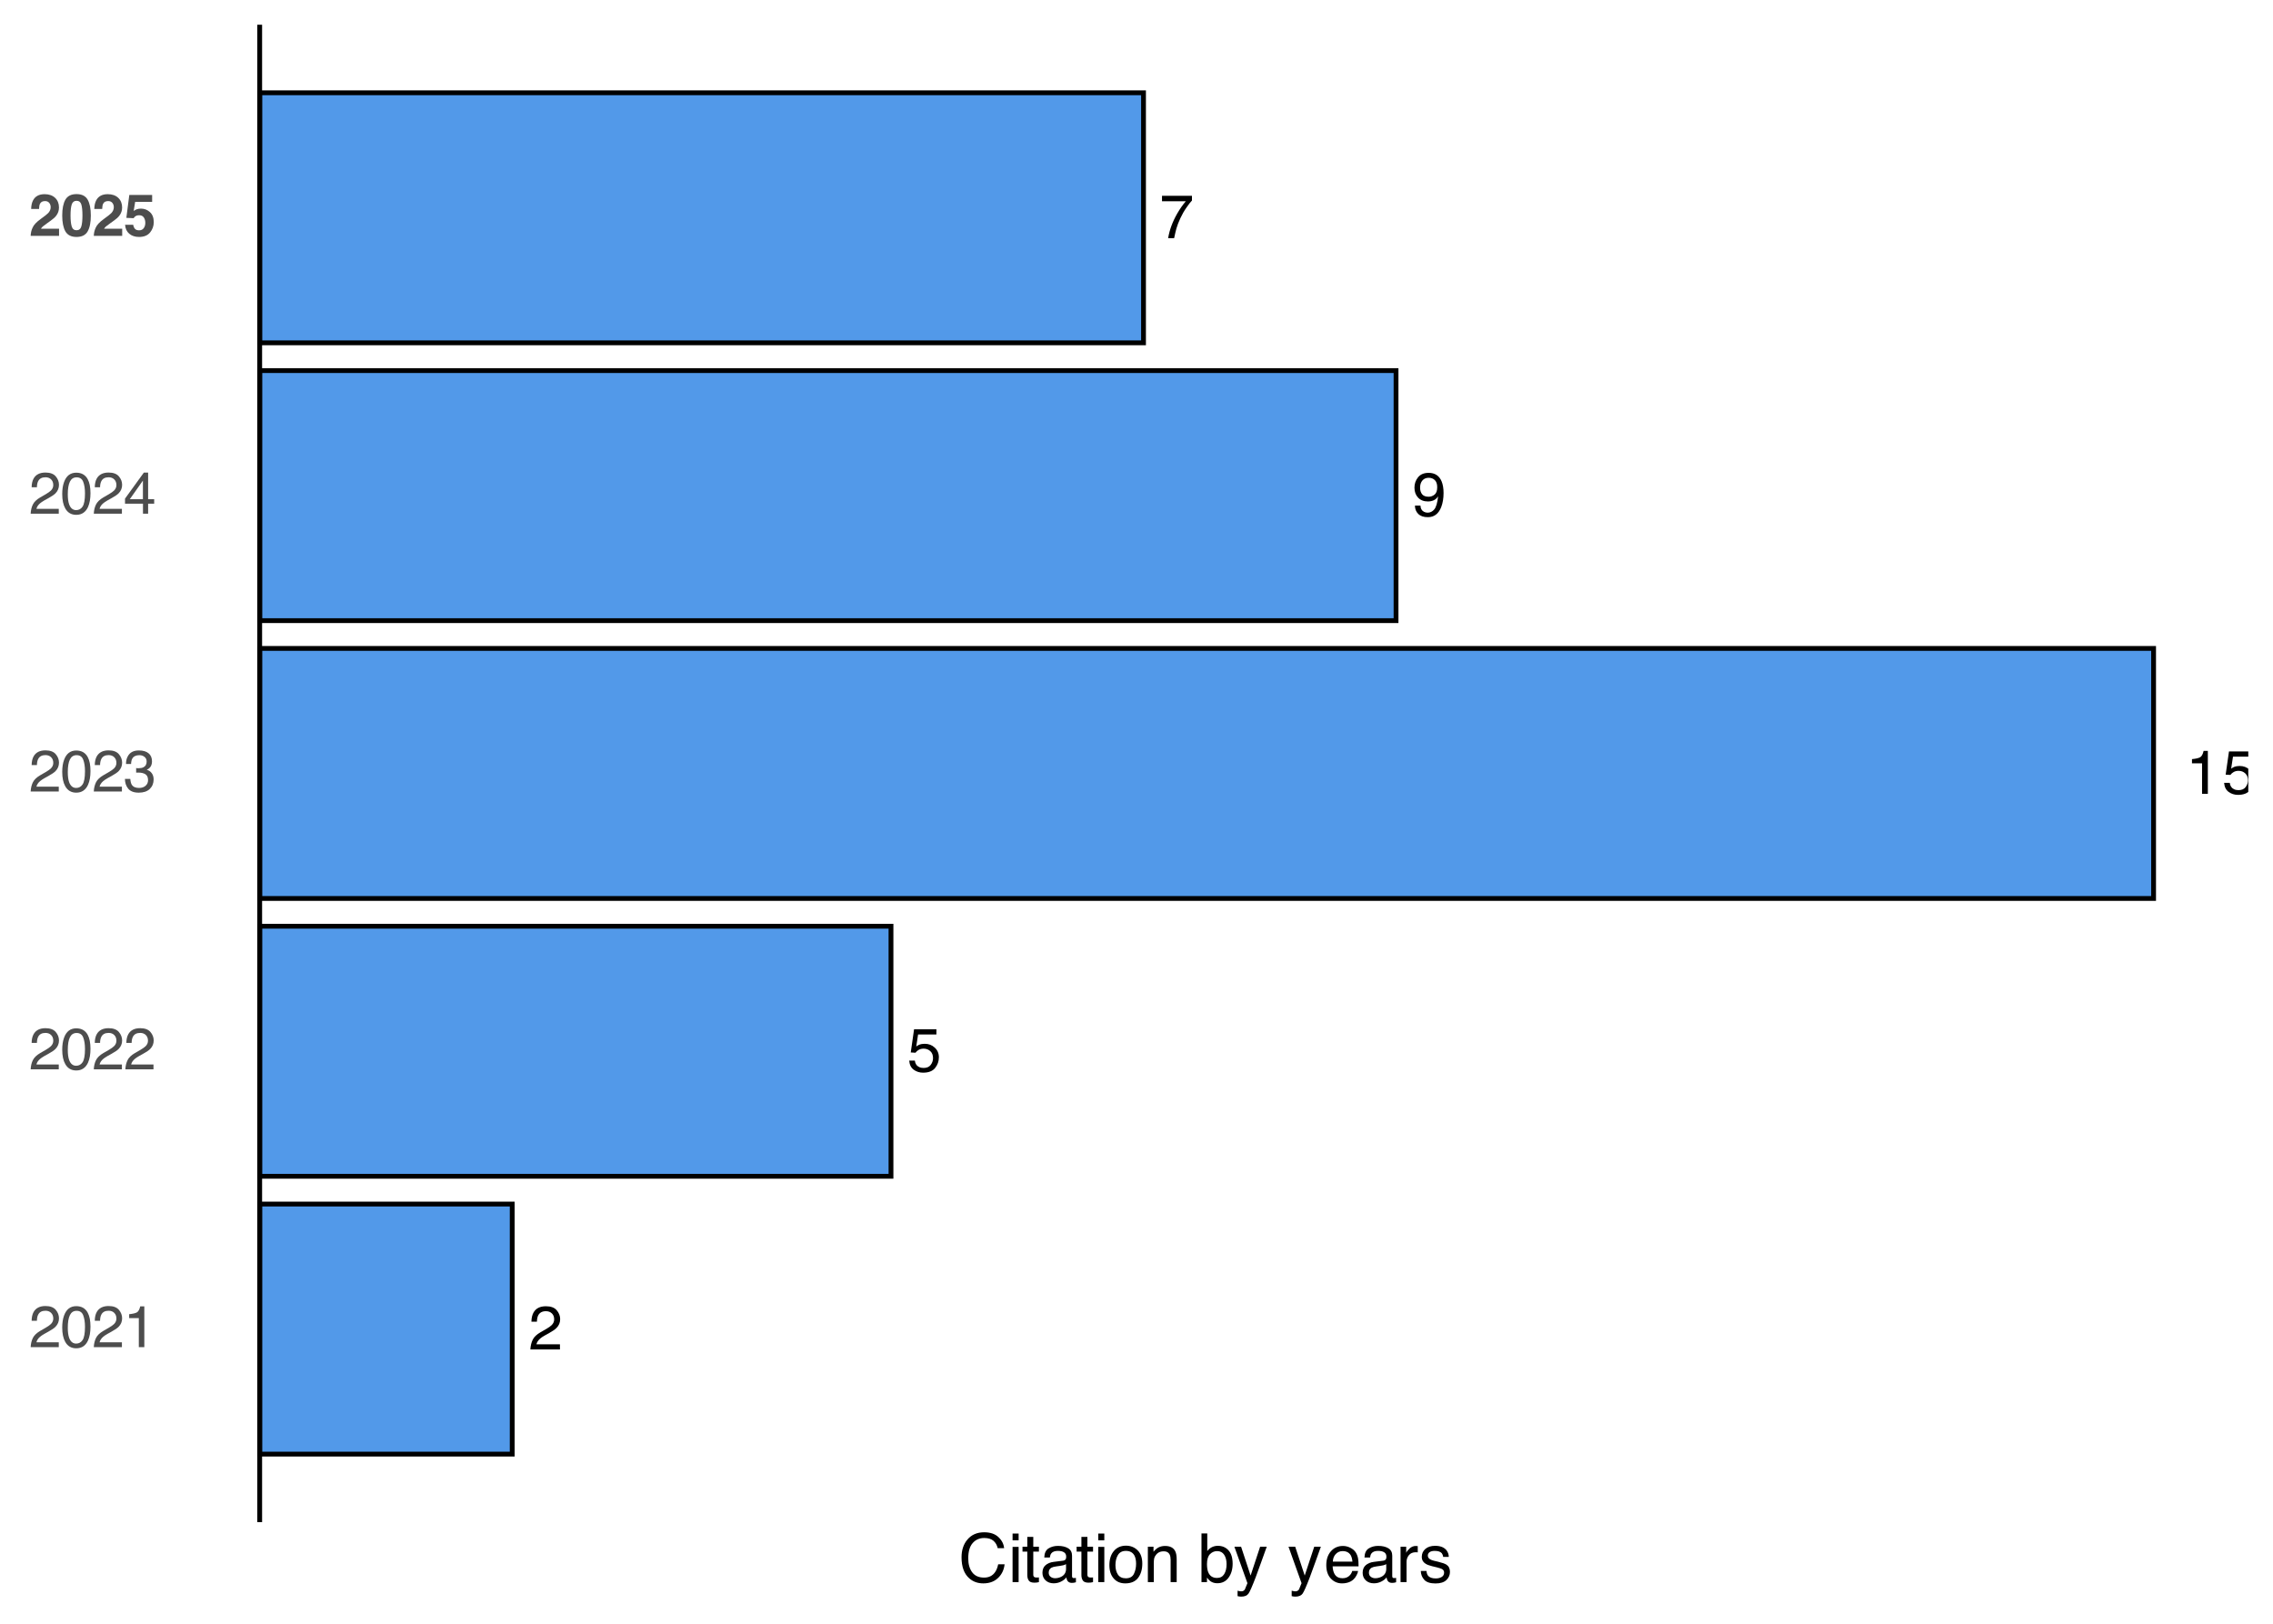
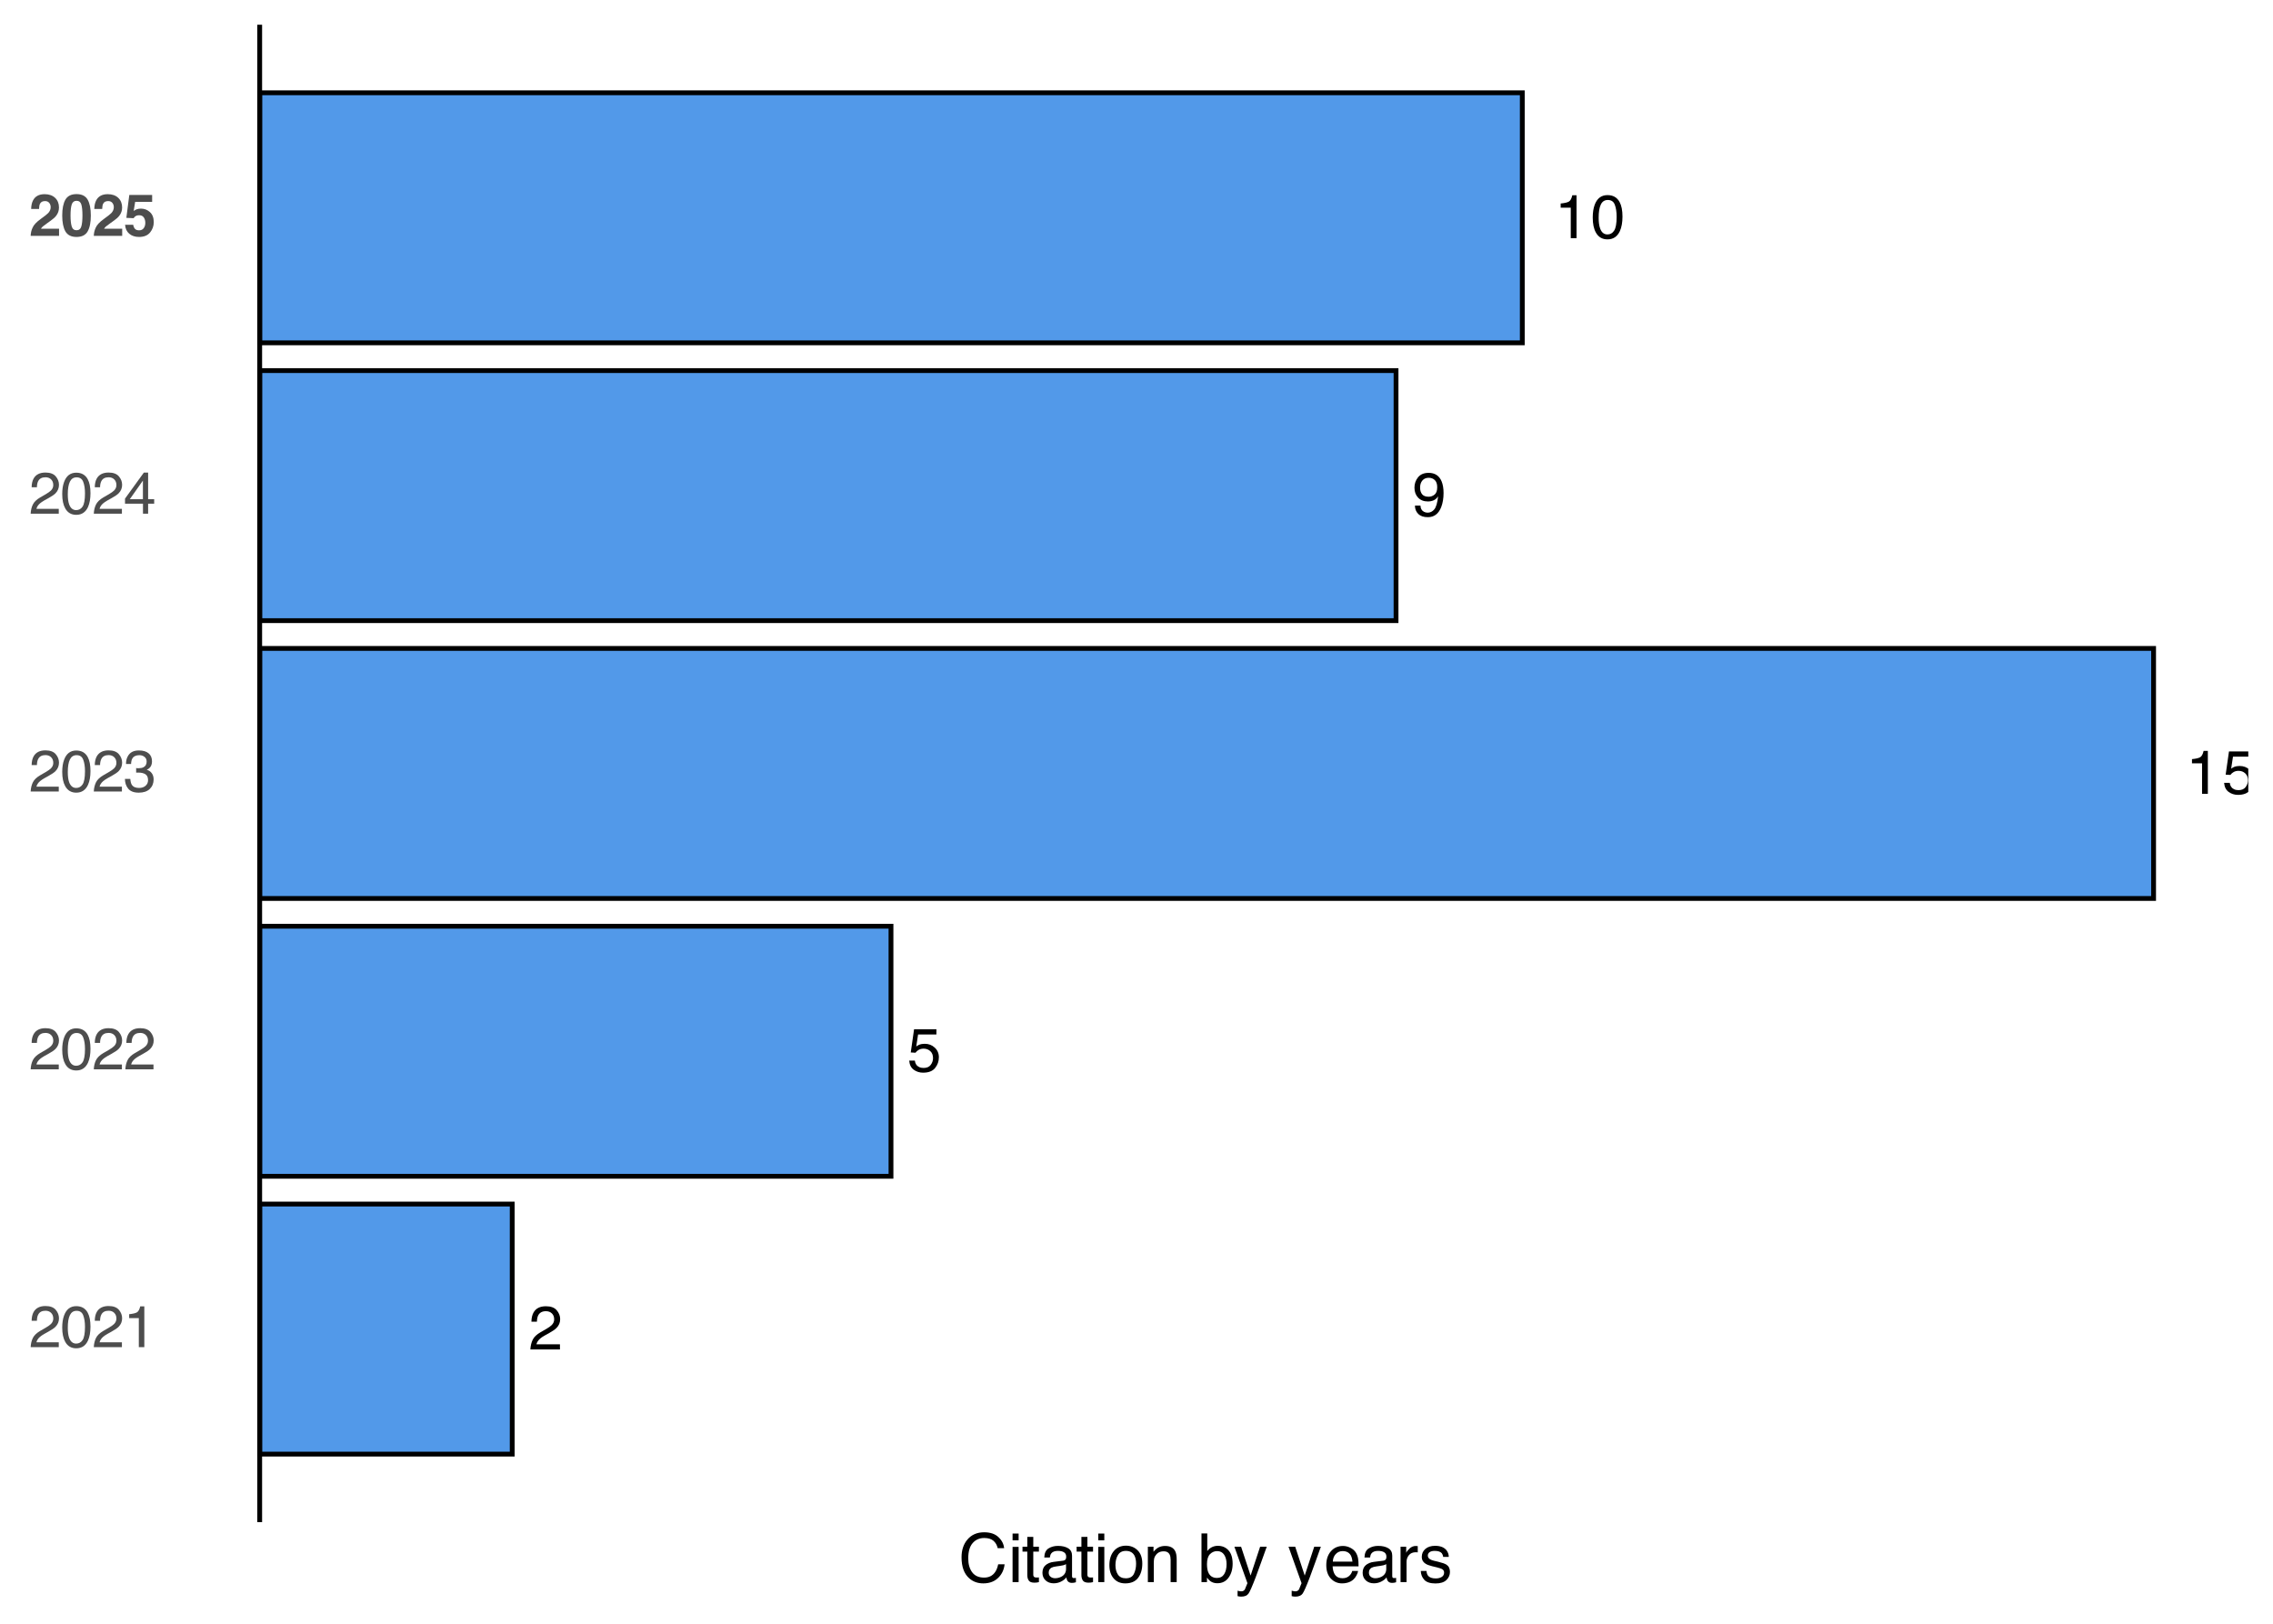
<svg xmlns="http://www.w3.org/2000/svg" xmlns:xlink="http://www.w3.org/1999/xlink" width="504" height="360" viewBox="0 0 504 360">
  <defs>
    <g>
      <g id="glyph-0-0">
        <path d="M 0.438 0 L 0.438 -9.797 L 8.219 -9.797 L 8.219 0 Z M 6.984 -1.234 L 6.984 -8.562 L 1.672 -8.562 L 1.672 -1.234 Z M 6.984 -1.234 " />
      </g>
      <g id="glyph-0-1">
        <path d="M 0.422 0 C 0.473 -0.82 0.645 -1.535 0.938 -2.141 C 1.227 -2.754 1.805 -3.312 2.672 -3.812 L 3.953 -4.547 C 4.523 -4.879 4.926 -5.164 5.156 -5.406 C 5.52 -5.77 5.703 -6.191 5.703 -6.672 C 5.703 -7.223 5.535 -7.66 5.203 -7.984 C 4.867 -8.316 4.426 -8.484 3.875 -8.484 C 3.051 -8.484 2.477 -8.172 2.156 -7.547 C 1.988 -7.211 1.895 -6.75 1.875 -6.156 L 0.656 -6.156 C 0.676 -6.988 0.832 -7.664 1.125 -8.188 C 1.645 -9.113 2.562 -9.578 3.875 -9.578 C 4.969 -9.578 5.766 -9.281 6.266 -8.688 C 6.773 -8.102 7.031 -7.445 7.031 -6.719 C 7.031 -5.957 6.758 -5.305 6.219 -4.766 C 5.906 -4.441 5.348 -4.055 4.547 -3.609 L 3.641 -3.109 C 3.203 -2.867 2.859 -2.641 2.609 -2.422 C 2.16 -2.035 1.879 -1.609 1.766 -1.141 L 6.984 -1.141 L 6.984 0 Z M 0.422 0 " />
      </g>
      <g id="glyph-0-2">
        <path d="M 1.688 -2.438 C 1.77 -1.75 2.086 -1.273 2.641 -1.016 C 2.922 -0.879 3.25 -0.812 3.625 -0.812 C 4.332 -0.812 4.859 -1.035 5.203 -1.484 C 5.547 -1.941 5.719 -2.445 5.719 -3 C 5.719 -3.664 5.516 -4.18 5.109 -4.547 C 4.703 -4.91 4.211 -5.094 3.641 -5.094 C 3.234 -5.094 2.879 -5.008 2.578 -4.844 C 2.285 -4.688 2.035 -4.469 1.828 -4.188 L 0.781 -4.25 L 1.516 -9.391 L 6.469 -9.391 L 6.469 -8.234 L 2.406 -8.234 L 2 -5.578 C 2.227 -5.742 2.441 -5.867 2.641 -5.953 C 2.992 -6.098 3.406 -6.172 3.875 -6.172 C 4.75 -6.172 5.488 -5.891 6.094 -5.328 C 6.707 -4.766 7.016 -4.051 7.016 -3.188 C 7.016 -2.281 6.734 -1.484 6.172 -0.797 C 5.617 -0.109 4.727 0.234 3.5 0.234 C 2.727 0.234 2.039 0.012 1.438 -0.422 C 0.844 -0.859 0.508 -1.531 0.438 -2.438 Z M 1.688 -2.438 " />
      </g>
      <g id="glyph-0-3">
        <path d="M 1.312 -6.766 L 1.312 -7.688 C 2.176 -7.77 2.781 -7.91 3.125 -8.109 C 3.469 -8.305 3.723 -8.773 3.891 -9.516 L 4.828 -9.516 L 4.828 0 L 3.547 0 L 3.547 -6.766 Z M 1.312 -6.766 " />
      </g>
      <g id="glyph-0-4">
        <path d="M 1.812 -2.312 C 1.844 -1.645 2.098 -1.188 2.578 -0.938 C 2.828 -0.801 3.102 -0.734 3.406 -0.734 C 3.977 -0.734 4.469 -0.973 4.875 -1.453 C 5.281 -1.93 5.566 -2.898 5.734 -4.359 C 5.461 -3.941 5.129 -3.645 4.734 -3.469 C 4.348 -3.301 3.926 -3.219 3.469 -3.219 C 2.551 -3.219 1.82 -3.504 1.281 -4.078 C 0.75 -4.648 0.484 -5.383 0.484 -6.281 C 0.484 -7.156 0.75 -7.922 1.281 -8.578 C 1.812 -9.234 2.594 -9.562 3.625 -9.562 C 5.008 -9.562 5.969 -8.938 6.5 -7.688 C 6.789 -6.988 6.938 -6.125 6.938 -5.094 C 6.938 -3.926 6.766 -2.891 6.422 -1.984 C 5.836 -0.484 4.848 0.266 3.453 0.266 C 2.516 0.266 1.801 0.02 1.312 -0.469 C 0.832 -0.957 0.594 -1.57 0.594 -2.312 Z M 3.641 -4.266 C 4.109 -4.266 4.539 -4.422 4.938 -4.734 C 5.332 -5.047 5.531 -5.594 5.531 -6.375 C 5.531 -7.082 5.352 -7.609 5 -7.953 C 4.645 -8.297 4.191 -8.469 3.641 -8.469 C 3.055 -8.469 2.594 -8.27 2.25 -7.875 C 1.906 -7.477 1.734 -6.953 1.734 -6.297 C 1.734 -5.68 1.883 -5.188 2.188 -4.812 C 2.488 -4.445 2.973 -4.266 3.641 -4.266 Z M 3.641 -4.266 " />
      </g>
      <g id="glyph-0-5">
-         <path d="M 7.141 -9.391 L 7.141 -8.344 C 6.836 -8.039 6.43 -7.52 5.922 -6.781 C 5.41 -6.051 4.957 -5.258 4.562 -4.406 C 4.176 -3.57 3.883 -2.812 3.688 -2.125 C 3.562 -1.688 3.395 -0.977 3.188 0 L 1.859 0 C 2.16 -1.82 2.828 -3.633 3.859 -5.438 C 4.473 -6.5 5.113 -7.414 5.781 -8.188 L 0.5 -8.188 L 0.5 -9.391 Z M 7.141 -9.391 " />
+         <path d="M 3.688 -9.547 C 4.926 -9.547 5.82 -9.035 6.375 -8.016 C 6.801 -7.234 7.016 -6.156 7.016 -4.781 C 7.016 -3.488 6.82 -2.414 6.438 -1.562 C 5.875 -0.344 4.957 0.266 3.688 0.266 C 2.539 0.266 1.688 -0.234 1.125 -1.234 C 0.656 -2.066 0.422 -3.18 0.422 -4.578 C 0.422 -5.66 0.562 -6.594 0.844 -7.375 C 1.375 -8.82 2.32 -9.547 3.688 -9.547 Z M 3.688 -0.828 C 4.301 -0.828 4.789 -1.102 5.156 -1.656 C 5.531 -2.207 5.719 -3.234 5.719 -4.734 C 5.719 -5.828 5.582 -6.723 5.312 -7.422 C 5.051 -8.117 4.535 -8.469 3.766 -8.469 C 3.055 -8.469 2.539 -8.133 2.219 -7.469 C 1.895 -6.801 1.734 -5.82 1.734 -4.531 C 1.734 -3.562 1.836 -2.781 2.047 -2.188 C 2.359 -1.281 2.906 -0.828 3.688 -0.828 Z M 3.688 -0.828 " />
      </g>
      <g id="glyph-1-0">
        <path d="M 0.422 0 L 0.422 -9.328 L 7.828 -9.328 L 7.828 0 Z M 6.656 -1.172 L 6.656 -8.156 L 1.594 -8.156 L 1.594 -1.172 Z M 6.656 -1.172 " />
      </g>
      <g id="glyph-1-1">
        <path d="M 0.406 0 C 0.445 -0.781 0.609 -1.457 0.891 -2.031 C 1.172 -2.613 1.723 -3.145 2.547 -3.625 L 3.766 -4.328 C 4.305 -4.648 4.688 -4.922 4.906 -5.141 C 5.25 -5.492 5.422 -5.895 5.422 -6.344 C 5.422 -6.875 5.258 -7.297 4.938 -7.609 C 4.625 -7.922 4.207 -8.078 3.688 -8.078 C 2.895 -8.078 2.352 -7.781 2.062 -7.188 C 1.895 -6.863 1.805 -6.422 1.797 -5.859 L 0.625 -5.859 C 0.633 -6.648 0.781 -7.297 1.062 -7.797 C 1.562 -8.68 2.438 -9.125 3.688 -9.125 C 4.727 -9.125 5.488 -8.844 5.969 -8.281 C 6.445 -7.719 6.688 -7.094 6.688 -6.406 C 6.688 -5.676 6.43 -5.051 5.922 -4.531 C 5.629 -4.227 5.098 -3.863 4.328 -3.438 L 3.453 -2.953 C 3.047 -2.723 2.723 -2.504 2.484 -2.297 C 2.055 -1.93 1.789 -1.523 1.688 -1.078 L 6.641 -1.078 L 6.641 0 Z M 0.406 0 " />
      </g>
      <g id="glyph-1-2">
        <path d="M 3.516 -9.094 C 4.691 -9.094 5.539 -8.609 6.062 -7.641 C 6.469 -6.891 6.672 -5.863 6.672 -4.562 C 6.672 -3.32 6.488 -2.297 6.125 -1.484 C 5.594 -0.328 4.723 0.25 3.516 0.25 C 2.422 0.25 1.609 -0.223 1.078 -1.172 C 0.629 -1.961 0.406 -3.023 0.406 -4.359 C 0.406 -5.391 0.539 -6.273 0.812 -7.016 C 1.312 -8.398 2.211 -9.094 3.516 -9.094 Z M 3.5 -0.797 C 4.094 -0.797 4.566 -1.055 4.922 -1.578 C 5.273 -2.109 5.453 -3.086 5.453 -4.516 C 5.453 -5.547 5.32 -6.395 5.062 -7.062 C 4.812 -7.727 4.32 -8.062 3.594 -8.062 C 2.914 -8.062 2.422 -7.742 2.109 -7.109 C 1.797 -6.473 1.641 -5.539 1.641 -4.312 C 1.641 -3.383 1.738 -2.641 1.938 -2.078 C 2.25 -1.223 2.77 -0.797 3.5 -0.797 Z M 3.5 -0.797 " />
      </g>
      <g id="glyph-1-3">
        <path d="M 1.25 -6.438 L 1.25 -7.312 C 2.07 -7.395 2.645 -7.531 2.969 -7.719 C 3.289 -7.906 3.535 -8.348 3.703 -9.047 L 4.609 -9.047 L 4.609 0 L 3.391 0 L 3.391 -6.438 Z M 1.25 -6.438 " />
      </g>
      <g id="glyph-1-4">
        <path d="M 3.375 0.25 C 2.301 0.25 1.52 -0.047 1.031 -0.641 C 0.551 -1.234 0.312 -1.953 0.312 -2.797 L 1.5 -2.797 C 1.551 -2.203 1.66 -1.773 1.828 -1.516 C 2.129 -1.035 2.664 -0.797 3.438 -0.797 C 4.039 -0.797 4.523 -0.957 4.891 -1.281 C 5.254 -1.602 5.438 -2.016 5.438 -2.516 C 5.438 -3.141 5.242 -3.578 4.859 -3.828 C 4.473 -4.078 3.941 -4.203 3.266 -4.203 C 3.191 -4.203 3.113 -4.203 3.031 -4.203 C 2.945 -4.203 2.867 -4.203 2.797 -4.203 L 2.797 -5.203 C 2.91 -5.191 3.008 -5.18 3.094 -5.172 C 3.176 -5.172 3.266 -5.172 3.359 -5.172 C 3.785 -5.172 4.133 -5.238 4.406 -5.375 C 4.883 -5.613 5.125 -6.035 5.125 -6.641 C 5.125 -7.098 4.961 -7.445 4.641 -7.688 C 4.328 -7.938 3.953 -8.062 3.516 -8.062 C 2.754 -8.062 2.227 -7.805 1.938 -7.297 C 1.781 -7.016 1.691 -6.617 1.672 -6.109 L 0.547 -6.109 C 0.547 -6.785 0.68 -7.359 0.953 -7.828 C 1.41 -8.68 2.227 -9.109 3.406 -9.109 C 4.332 -9.109 5.047 -8.898 5.547 -8.484 C 6.055 -8.066 6.312 -7.469 6.312 -6.688 C 6.312 -6.133 6.16 -5.68 5.859 -5.328 C 5.68 -5.117 5.441 -4.953 5.141 -4.828 C 5.617 -4.691 5.992 -4.438 6.266 -4.062 C 6.535 -3.688 6.672 -3.227 6.672 -2.688 C 6.672 -1.82 6.383 -1.113 5.812 -0.562 C 5.238 -0.02 4.426 0.25 3.375 0.25 Z M 3.375 0.25 " />
      </g>
      <g id="glyph-1-5">
        <path d="M 4.297 -3.219 L 4.297 -7.344 L 1.391 -3.219 Z M 4.312 0 L 4.312 -2.219 L 0.328 -2.219 L 0.328 -3.344 L 4.5 -9.109 L 5.453 -9.109 L 5.453 -3.219 L 6.797 -3.219 L 6.797 -2.219 L 5.453 -2.219 L 5.453 0 Z M 4.312 0 " />
      </g>
      <g id="glyph-2-0">
        <path d="M 0.984 -9.359 L 8.516 -9.359 L 8.516 0 L 0.984 0 Z M 7.344 -1.172 L 7.344 -8.188 L 2.141 -8.188 L 2.141 -1.172 Z M 7.344 -1.172 " />
      </g>
      <g id="glyph-2-1">
        <path d="M 4.516 -7.328 C 4.305 -7.586 4 -7.719 3.594 -7.719 C 3.039 -7.719 2.664 -7.516 2.469 -7.109 C 2.352 -6.867 2.285 -6.488 2.266 -5.969 L 0.516 -5.969 C 0.535 -6.75 0.676 -7.383 0.938 -7.875 C 1.414 -8.789 2.27 -9.25 3.5 -9.25 C 4.477 -9.25 5.254 -8.977 5.828 -8.438 C 6.398 -7.895 6.688 -7.18 6.688 -6.297 C 6.688 -5.617 6.484 -5.016 6.078 -4.484 C 5.816 -4.129 5.379 -3.738 4.766 -3.312 L 4.047 -2.797 C 3.586 -2.473 3.273 -2.238 3.109 -2.094 C 2.941 -1.945 2.801 -1.781 2.688 -1.594 L 6.703 -1.594 L 6.703 0 L 0.406 0 C 0.426 -0.656 0.566 -1.258 0.828 -1.812 C 1.086 -2.426 1.695 -3.078 2.656 -3.766 C 3.488 -4.359 4.031 -4.785 4.281 -5.047 C 4.656 -5.441 4.844 -5.879 4.844 -6.359 C 4.844 -6.742 4.734 -7.066 4.516 -7.328 Z M 4.516 -7.328 " />
      </g>
      <g id="glyph-2-2">
        <path d="M 3.578 0.234 C 2.41 0.234 1.586 -0.176 1.109 -1 C 0.641 -1.82 0.406 -2.992 0.406 -4.516 C 0.406 -6.035 0.641 -7.207 1.109 -8.031 C 1.586 -8.852 2.41 -9.266 3.578 -9.266 C 4.754 -9.266 5.578 -8.852 6.047 -8.031 C 6.516 -7.207 6.75 -6.035 6.75 -4.516 C 6.75 -2.992 6.516 -1.82 6.047 -1 C 5.578 -0.176 4.754 0.234 3.578 0.234 Z M 4.641 -2.094 C 4.805 -2.645 4.891 -3.453 4.891 -4.516 C 4.891 -5.617 4.805 -6.438 4.641 -6.969 C 4.473 -7.508 4.117 -7.781 3.578 -7.781 C 3.047 -7.781 2.691 -7.508 2.516 -6.969 C 2.336 -6.438 2.25 -5.617 2.25 -4.516 C 2.25 -3.453 2.336 -2.641 2.516 -2.078 C 2.691 -1.523 3.047 -1.25 3.578 -1.25 C 4.117 -1.25 4.473 -1.531 4.641 -2.094 Z M 4.641 -2.094 " />
      </g>
      <g id="glyph-2-3">
        <path d="M 3.469 -4.578 C 3.25 -4.578 3.055 -4.547 2.891 -4.484 C 2.609 -4.379 2.395 -4.191 2.25 -3.922 L 0.625 -4 L 1.281 -9.078 L 6.344 -9.078 L 6.344 -7.547 L 2.578 -7.547 L 2.25 -5.531 C 2.531 -5.719 2.75 -5.836 2.906 -5.891 C 3.164 -5.992 3.484 -6.047 3.859 -6.047 C 4.629 -6.047 5.297 -5.785 5.859 -5.266 C 6.422 -4.754 6.703 -4.016 6.703 -3.047 C 6.703 -2.191 6.43 -1.43 5.891 -0.766 C 5.348 -0.098 4.531 0.234 3.438 0.234 C 2.562 0.234 1.844 0 1.281 -0.469 C 0.719 -0.938 0.406 -1.602 0.344 -2.469 L 2.141 -2.469 C 2.211 -2.07 2.348 -1.766 2.547 -1.547 C 2.754 -1.336 3.055 -1.234 3.453 -1.234 C 3.898 -1.234 4.238 -1.391 4.469 -1.703 C 4.707 -2.016 4.828 -2.41 4.828 -2.891 C 4.828 -3.359 4.719 -3.754 4.5 -4.078 C 4.281 -4.41 3.938 -4.578 3.469 -4.578 Z M 3.469 -4.578 " />
      </g>
      <g id="glyph-3-0">
        <path d="M 0.484 0 L 0.484 -10.766 L 9.031 -10.766 L 9.031 0 Z M 7.672 -1.344 L 7.672 -9.406 L 1.828 -9.406 L 1.828 -1.344 Z M 7.672 -1.344 " />
      </g>
      <g id="glyph-3-1">
        <path d="M 5.672 -11.047 C 7.035 -11.047 8.094 -10.688 8.844 -9.969 C 9.594 -9.258 10.008 -8.445 10.094 -7.531 L 8.672 -7.531 C 8.516 -8.219 8.195 -8.766 7.719 -9.172 C 7.238 -9.578 6.562 -9.781 5.688 -9.781 C 4.633 -9.781 3.781 -9.406 3.125 -8.656 C 2.469 -7.914 2.141 -6.781 2.141 -5.25 C 2.141 -3.988 2.43 -2.961 3.016 -2.172 C 3.609 -1.391 4.488 -1 5.656 -1 C 6.727 -1 7.547 -1.41 8.109 -2.234 C 8.41 -2.672 8.633 -3.242 8.781 -3.953 L 10.203 -3.953 C 10.078 -2.816 9.656 -1.867 8.938 -1.109 C 8.082 -0.18 6.93 0.281 5.484 0.281 C 4.234 0.281 3.188 -0.098 2.344 -0.859 C 1.219 -1.859 0.656 -3.406 0.656 -5.5 C 0.656 -7.082 1.078 -8.379 1.922 -9.391 C 2.828 -10.492 4.078 -11.047 5.672 -11.047 Z M 5.391 -11.047 Z M 5.391 -11.047 " />
      </g>
      <g id="glyph-3-2">
        <path d="M 0.969 -7.812 L 2.312 -7.812 L 2.312 0 L 0.969 0 Z M 0.969 -10.766 L 2.312 -10.766 L 2.312 -9.266 L 0.969 -9.266 Z M 0.969 -10.766 " />
      </g>
      <g id="glyph-3-3">
        <path d="M 1.234 -10.031 L 2.562 -10.031 L 2.562 -7.844 L 3.812 -7.844 L 3.812 -6.766 L 2.562 -6.766 L 2.562 -1.641 C 2.562 -1.367 2.656 -1.188 2.844 -1.094 C 2.945 -1.039 3.117 -1.016 3.359 -1.016 C 3.422 -1.016 3.488 -1.016 3.562 -1.016 C 3.633 -1.023 3.719 -1.035 3.812 -1.047 L 3.812 0 C 3.664 0.039 3.508 0.07 3.344 0.094 C 3.176 0.113 3 0.125 2.812 0.125 C 2.195 0.125 1.781 -0.031 1.562 -0.344 C 1.344 -0.664 1.234 -1.078 1.234 -1.578 L 1.234 -6.766 L 0.172 -6.766 L 0.172 -7.844 L 1.234 -7.844 Z M 1.234 -10.031 " />
      </g>
      <g id="glyph-3-4">
        <path d="M 1.984 -2.094 C 1.984 -1.707 2.117 -1.406 2.391 -1.188 C 2.672 -0.969 3.004 -0.859 3.391 -0.859 C 3.848 -0.859 4.297 -0.961 4.734 -1.172 C 5.461 -1.535 5.828 -2.125 5.828 -2.938 L 5.828 -3.984 C 5.672 -3.891 5.461 -3.805 5.203 -3.734 C 4.953 -3.672 4.703 -3.625 4.453 -3.594 L 3.656 -3.484 C 3.176 -3.422 2.816 -3.32 2.578 -3.188 C 2.18 -2.957 1.984 -2.594 1.984 -2.094 Z M 5.172 -4.75 C 5.473 -4.789 5.676 -4.922 5.781 -5.141 C 5.832 -5.254 5.859 -5.422 5.859 -5.641 C 5.859 -6.086 5.695 -6.41 5.375 -6.609 C 5.062 -6.816 4.609 -6.922 4.016 -6.922 C 3.328 -6.922 2.836 -6.734 2.547 -6.359 C 2.391 -6.16 2.285 -5.859 2.234 -5.453 L 1 -5.453 C 1.031 -6.422 1.344 -7.094 1.938 -7.469 C 2.539 -7.844 3.242 -8.031 4.047 -8.031 C 4.961 -8.031 5.711 -7.852 6.297 -7.5 C 6.867 -7.156 7.156 -6.609 7.156 -5.859 L 7.156 -1.344 C 7.156 -1.207 7.18 -1.098 7.234 -1.016 C 7.285 -0.93 7.406 -0.891 7.594 -0.891 C 7.645 -0.891 7.707 -0.895 7.781 -0.906 C 7.852 -0.914 7.93 -0.926 8.016 -0.938 L 8.016 0.031 C 7.816 0.094 7.66 0.129 7.547 0.141 C 7.441 0.16 7.297 0.172 7.109 0.172 C 6.66 0.172 6.332 0.008 6.125 -0.312 C 6.02 -0.488 5.941 -0.734 5.891 -1.047 C 5.629 -0.691 5.242 -0.383 4.734 -0.125 C 4.234 0.133 3.68 0.266 3.078 0.266 C 2.348 0.266 1.75 0.043 1.281 -0.391 C 0.82 -0.836 0.594 -1.395 0.594 -2.062 C 0.594 -2.789 0.82 -3.352 1.281 -3.75 C 1.738 -4.145 2.332 -4.391 3.062 -4.484 Z M 4.078 -8.031 Z M 4.078 -8.031 " />
      </g>
      <g id="glyph-3-5">
        <path d="M 4.078 -0.844 C 4.953 -0.844 5.551 -1.172 5.875 -1.828 C 6.195 -2.492 6.359 -3.234 6.359 -4.047 C 6.359 -4.785 6.242 -5.383 6.016 -5.844 C 5.641 -6.562 5 -6.922 4.094 -6.922 C 3.289 -6.922 2.703 -6.613 2.328 -6 C 1.961 -5.383 1.781 -4.641 1.781 -3.766 C 1.781 -2.93 1.961 -2.234 2.328 -1.672 C 2.703 -1.117 3.285 -0.844 4.078 -0.844 Z M 4.125 -8.078 C 5.133 -8.078 5.988 -7.738 6.688 -7.062 C 7.383 -6.383 7.734 -5.395 7.734 -4.094 C 7.734 -2.82 7.426 -1.773 6.812 -0.953 C 6.195 -0.129 5.242 0.281 3.953 0.281 C 2.879 0.281 2.023 -0.082 1.391 -0.812 C 0.754 -1.539 0.438 -2.52 0.438 -3.75 C 0.438 -5.07 0.77 -6.125 1.438 -6.906 C 2.102 -7.688 3 -8.078 4.125 -8.078 Z M 4.094 -8.031 Z M 4.094 -8.031 " />
      </g>
      <g id="glyph-3-6">
        <path d="M 0.969 -7.844 L 2.219 -7.844 L 2.219 -6.734 C 2.594 -7.191 2.984 -7.52 3.391 -7.719 C 3.805 -7.914 4.27 -8.016 4.781 -8.016 C 5.895 -8.016 6.645 -7.629 7.031 -6.859 C 7.25 -6.43 7.359 -5.82 7.359 -5.031 L 7.359 0 L 6.016 0 L 6.016 -4.938 C 6.016 -5.414 5.945 -5.801 5.812 -6.094 C 5.57 -6.582 5.145 -6.828 4.531 -6.828 C 4.219 -6.828 3.961 -6.797 3.766 -6.734 C 3.398 -6.629 3.082 -6.414 2.812 -6.094 C 2.594 -5.832 2.445 -5.562 2.375 -5.281 C 2.312 -5.008 2.281 -4.617 2.281 -4.109 L 2.281 0 L 0.969 0 Z M 4.062 -8.031 Z M 4.062 -8.031 " />
      </g>
      <g id="glyph-3-7">
</g>
      <g id="glyph-3-8">
        <path d="M 0.859 -10.797 L 2.141 -10.797 L 2.141 -6.891 C 2.43 -7.266 2.773 -7.551 3.172 -7.75 C 3.578 -7.945 4.016 -8.047 4.484 -8.047 C 5.461 -8.047 6.254 -7.707 6.859 -7.031 C 7.461 -6.363 7.766 -5.379 7.766 -4.078 C 7.766 -2.836 7.461 -1.805 6.859 -0.984 C 6.266 -0.16 5.438 0.25 4.375 0.25 C 3.781 0.25 3.273 0.102 2.859 -0.188 C 2.617 -0.352 2.359 -0.625 2.078 -1 L 2.078 0 L 0.859 0 Z M 4.297 -0.922 C 5.004 -0.922 5.535 -1.203 5.891 -1.766 C 6.242 -2.328 6.422 -3.07 6.422 -4 C 6.422 -4.832 6.242 -5.52 5.891 -6.062 C 5.535 -6.602 5.016 -6.875 4.328 -6.875 C 3.723 -6.875 3.195 -6.648 2.75 -6.203 C 2.301 -5.754 2.078 -5.02 2.078 -4 C 2.078 -3.27 2.164 -2.676 2.344 -2.219 C 2.695 -1.352 3.348 -0.922 4.297 -0.922 Z M 4.297 -0.922 " />
      </g>
      <g id="glyph-3-9">
        <path d="M 5.859 -7.844 L 7.328 -7.844 C 7.141 -7.344 6.727 -6.195 6.094 -4.406 C 5.613 -3.051 5.211 -1.953 4.891 -1.109 C 4.129 0.887 3.594 2.109 3.281 2.547 C 2.969 2.992 2.426 3.219 1.656 3.219 C 1.477 3.219 1.336 3.207 1.234 3.188 C 1.129 3.176 1.004 3.148 0.859 3.109 L 0.859 1.906 C 1.086 1.969 1.254 2.004 1.359 2.016 C 1.461 2.035 1.555 2.047 1.641 2.047 C 1.879 2.047 2.055 2.004 2.172 1.922 C 2.285 1.848 2.383 1.754 2.469 1.641 C 2.488 1.598 2.57 1.395 2.719 1.031 C 2.875 0.664 2.984 0.398 3.047 0.234 L 0.156 -7.844 L 1.641 -7.844 L 3.75 -1.453 Z M 3.75 -8.031 Z M 3.75 -8.031 " />
      </g>
      <g id="glyph-3-10">
        <path d="M 4.234 -8.016 C 4.785 -8.016 5.32 -7.883 5.844 -7.625 C 6.375 -7.363 6.773 -7.023 7.047 -6.609 C 7.305 -6.211 7.484 -5.754 7.578 -5.234 C 7.648 -4.867 7.688 -4.289 7.688 -3.5 L 1.938 -3.5 C 1.969 -2.707 2.156 -2.066 2.5 -1.578 C 2.852 -1.098 3.398 -0.859 4.141 -0.859 C 4.828 -0.859 5.375 -1.086 5.781 -1.547 C 6.02 -1.805 6.188 -2.113 6.281 -2.469 L 7.578 -2.469 C 7.547 -2.176 7.43 -1.852 7.234 -1.5 C 7.047 -1.145 6.832 -0.852 6.594 -0.625 C 6.188 -0.238 5.691 0.02 5.109 0.156 C 4.785 0.238 4.426 0.281 4.031 0.281 C 3.051 0.281 2.223 -0.07 1.547 -0.781 C 0.867 -1.5 0.531 -2.492 0.531 -3.766 C 0.531 -5.023 0.867 -6.047 1.547 -6.828 C 2.234 -7.617 3.129 -8.016 4.234 -8.016 Z M 6.328 -4.547 C 6.273 -5.117 6.156 -5.578 5.969 -5.922 C 5.602 -6.555 5 -6.875 4.156 -6.875 C 3.551 -6.875 3.039 -6.656 2.625 -6.219 C 2.219 -5.781 2.004 -5.223 1.984 -4.547 Z M 4.109 -8.031 Z M 4.109 -8.031 " />
      </g>
      <g id="glyph-3-11">
        <path d="M 1 -7.844 L 2.25 -7.844 L 2.25 -6.484 C 2.352 -6.754 2.602 -7.078 3 -7.453 C 3.406 -7.828 3.867 -8.016 4.391 -8.016 C 4.422 -8.016 4.461 -8.008 4.516 -8 C 4.578 -8 4.676 -7.992 4.812 -7.984 L 4.812 -6.594 C 4.738 -6.602 4.664 -6.609 4.594 -6.609 C 4.531 -6.617 4.461 -6.625 4.391 -6.625 C 3.723 -6.625 3.211 -6.41 2.859 -5.984 C 2.504 -5.555 2.328 -5.066 2.328 -4.516 L 2.328 0 L 1 0 Z M 1 -7.844 " />
      </g>
      <g id="glyph-3-12">
        <path d="M 1.75 -2.469 C 1.789 -2.02 1.898 -1.68 2.078 -1.453 C 2.41 -1.023 2.988 -0.812 3.812 -0.812 C 4.301 -0.812 4.727 -0.914 5.094 -1.125 C 5.469 -1.344 5.656 -1.672 5.656 -2.109 C 5.656 -2.453 5.504 -2.711 5.203 -2.891 C 5.016 -2.992 4.641 -3.117 4.078 -3.266 L 3.031 -3.516 C 2.363 -3.68 1.867 -3.867 1.547 -4.078 C 0.984 -4.43 0.703 -4.926 0.703 -5.562 C 0.703 -6.301 0.969 -6.898 1.5 -7.359 C 2.039 -7.816 2.758 -8.047 3.656 -8.047 C 4.844 -8.047 5.695 -7.703 6.219 -7.016 C 6.539 -6.566 6.695 -6.094 6.688 -5.594 L 5.453 -5.594 C 5.422 -5.883 5.316 -6.156 5.141 -6.406 C 4.836 -6.75 4.312 -6.922 3.562 -6.922 C 3.062 -6.922 2.68 -6.82 2.422 -6.625 C 2.172 -6.438 2.047 -6.188 2.047 -5.875 C 2.047 -5.539 2.211 -5.27 2.547 -5.062 C 2.742 -4.938 3.031 -4.828 3.406 -4.734 L 4.281 -4.531 C 5.227 -4.301 5.863 -4.078 6.188 -3.859 C 6.695 -3.523 6.953 -2.992 6.953 -2.266 C 6.953 -1.566 6.688 -0.961 6.156 -0.453 C 5.633 0.043 4.832 0.297 3.75 0.297 C 2.582 0.297 1.754 0.027 1.266 -0.5 C 0.773 -1.031 0.516 -1.688 0.484 -2.469 Z M 3.703 -8.031 Z M 3.703 -8.031 " />
      </g>
    </g>
    <clipPath id="clip-0">
      <path clip-rule="nonzero" d="M 486 166 L 498.52 166 L 498.52 177 L 486 177 Z M 486 166 " />
    </clipPath>
    <clipPath id="clip-1">
      <path clip-rule="nonzero" d="M 57 5.48 L 59 5.48 L 59 337.48 L 57 337.48 Z M 57 5.48 " />
    </clipPath>
  </defs>
  <rect x="-50.4" y="-36" width="604.8" height="432" fill="rgb(100%, 100%, 100%)" fill-opacity="1" />
  <path fill-rule="nonzero" fill="rgb(15.294%, 50.196%, 89.02%)" fill-opacity="0.8" stroke-width="1.067" stroke-linecap="butt" stroke-linejoin="miter" stroke="rgb(0%, 0%, 0%)" stroke-opacity="1" stroke-miterlimit="10" d="M 57.582 322.391 L 113.574 322.391 L 113.574 266.953 L 57.582 266.953 Z M 57.582 322.391 " />
  <path fill-rule="nonzero" fill="rgb(15.294%, 50.196%, 89.02%)" fill-opacity="0.8" stroke-width="1.067" stroke-linecap="butt" stroke-linejoin="miter" stroke="rgb(0%, 0%, 0%)" stroke-opacity="1" stroke-miterlimit="10" d="M 57.582 260.793 L 197.562 260.793 L 197.562 205.355 L 57.582 205.355 Z M 57.582 260.793 " />
  <path fill-rule="nonzero" fill="rgb(15.294%, 50.196%, 89.02%)" fill-opacity="0.8" stroke-width="1.067" stroke-linecap="butt" stroke-linejoin="miter" stroke="rgb(0%, 0%, 0%)" stroke-opacity="1" stroke-miterlimit="10" d="M 57.582 199.199 L 477.523 199.199 L 477.523 143.762 L 57.582 143.762 Z M 57.582 199.199 " />
  <path fill-rule="nonzero" fill="rgb(15.294%, 50.196%, 89.02%)" fill-opacity="0.8" stroke-width="1.067" stroke-linecap="butt" stroke-linejoin="miter" stroke="rgb(0%, 0%, 0%)" stroke-opacity="1" stroke-miterlimit="10" d="M 57.582 137.602 L 309.547 137.602 L 309.547 82.164 L 57.582 82.164 Z M 57.582 137.602 " />
-   <path fill-rule="nonzero" fill="rgb(15.294%, 50.196%, 89.02%)" fill-opacity="0.8" stroke-width="1.067" stroke-linecap="butt" stroke-linejoin="miter" stroke="rgb(0%, 0%, 0%)" stroke-opacity="1" stroke-miterlimit="10" d="M 57.582 76.008 L 253.555 76.008 L 253.555 20.57 L 57.582 20.57 Z M 57.582 76.008 " />
+   <path fill-rule="nonzero" fill="rgb(15.294%, 50.196%, 89.02%)" fill-opacity="0.8" stroke-width="1.067" stroke-linecap="butt" stroke-linejoin="miter" stroke="rgb(0%, 0%, 0%)" stroke-opacity="1" stroke-miterlimit="10" d="M 57.582 76.008 L 337.543 76.008 L 337.543 20.57 L 57.582 20.57 Z M 57.582 76.008 " />
  <g fill="rgb(0%, 0%, 0%)" fill-opacity="1">
    <use xlink:href="#glyph-0-1" x="117.176" y="299.188" />
  </g>
  <g fill="rgb(0%, 0%, 0%)" fill-opacity="1">
    <use xlink:href="#glyph-0-2" x="201.164" y="237.59" />
  </g>
  <g clip-path="url(#clip-0)">
    <g fill="rgb(0%, 0%, 0%)" fill-opacity="1">
      <use xlink:href="#glyph-0-3" x="484.723" y="175.996" />
      <use xlink:href="#glyph-0-2" x="492.723" y="175.996" />
    </g>
  </g>
  <g fill="rgb(0%, 0%, 0%)" fill-opacity="1">
    <use xlink:href="#glyph-0-4" x="313.148" y="114.398" />
  </g>
  <g fill="rgb(0%, 0%, 0%)" fill-opacity="1">
-     <use xlink:href="#glyph-0-5" x="257.156" y="52.805" />
+     <use xlink:href="#glyph-0-3" x="344.742" y="52.805" />
+     <use xlink:href="#glyph-0-5" x="352.742" y="52.805" />
  </g>
  <g clip-path="url(#clip-1)">
    <path fill="none" stroke-width="1.067" stroke-linecap="butt" stroke-linejoin="round" stroke="rgb(0%, 0%, 0%)" stroke-opacity="1" stroke-miterlimit="10" d="M 57.582 337.48 L 57.582 5.48 " />
  </g>
  <g fill="rgb(30.196%, 30.196%, 30.196%)" fill-opacity="1">
    <use xlink:href="#glyph-1-1" x="6.391" y="298.683" />
    <use xlink:href="#glyph-1-2" x="13.391" y="298.683" />
    <use xlink:href="#glyph-1-1" x="20.391" y="298.683" />
    <use xlink:href="#glyph-1-3" x="27.391" y="298.683" />
  </g>
  <g fill="rgb(30.196%, 30.196%, 30.196%)" fill-opacity="1">
    <use xlink:href="#glyph-1-1" x="6.391" y="237.085" />
    <use xlink:href="#glyph-1-2" x="13.391" y="237.085" />
    <use xlink:href="#glyph-1-1" x="20.391" y="237.085" />
    <use xlink:href="#glyph-1-1" x="27.391" y="237.085" />
  </g>
  <g fill="rgb(30.196%, 30.196%, 30.196%)" fill-opacity="1">
    <use xlink:href="#glyph-1-1" x="6.391" y="175.491" />
    <use xlink:href="#glyph-1-2" x="13.391" y="175.491" />
    <use xlink:href="#glyph-1-1" x="20.391" y="175.491" />
    <use xlink:href="#glyph-1-4" x="27.391" y="175.491" />
  </g>
  <g fill="rgb(30.196%, 30.196%, 30.196%)" fill-opacity="1">
    <use xlink:href="#glyph-1-1" x="6.391" y="113.894" />
    <use xlink:href="#glyph-1-2" x="13.391" y="113.894" />
    <use xlink:href="#glyph-1-1" x="20.391" y="113.894" />
    <use xlink:href="#glyph-1-5" x="27.391" y="113.894" />
  </g>
  <g fill="rgb(30.196%, 30.196%, 30.196%)" fill-opacity="1">
    <use xlink:href="#glyph-2-1" x="6.391" y="52.3" />
    <use xlink:href="#glyph-2-2" x="13.391" y="52.3" />
    <use xlink:href="#glyph-2-1" x="20.391" y="52.3" />
    <use xlink:href="#glyph-2-3" x="27.391" y="52.3" />
  </g>
  <g fill="rgb(0%, 0%, 0%)" fill-opacity="1">
    <use xlink:href="#glyph-3-1" x="212.551" y="350.77" />
    <use xlink:href="#glyph-3-2" x="223.551" y="350.77" />
    <use xlink:href="#glyph-3-3" x="226.551" y="350.77" />
    <use xlink:href="#glyph-3-4" x="230.551" y="350.77" />
    <use xlink:href="#glyph-3-3" x="238.551" y="350.77" />
    <use xlink:href="#glyph-3-2" x="242.551" y="350.77" />
    <use xlink:href="#glyph-3-5" x="245.551" y="350.77" />
    <use xlink:href="#glyph-3-6" x="253.551" y="350.77" />
    <use xlink:href="#glyph-3-7" x="261.551" y="350.77" />
    <use xlink:href="#glyph-3-8" x="265.551" y="350.77" />
    <use xlink:href="#glyph-3-9" x="273.551" y="350.77" />
    <use xlink:href="#glyph-3-7" x="281.551" y="350.77" />
    <use xlink:href="#glyph-3-9" x="285.551" y="350.77" />
    <use xlink:href="#glyph-3-10" x="293.551" y="350.77" />
    <use xlink:href="#glyph-3-4" x="301.551" y="350.77" />
    <use xlink:href="#glyph-3-11" x="309.551" y="350.77" />
    <use xlink:href="#glyph-3-12" x="314.551" y="350.77" />
  </g>
</svg>
